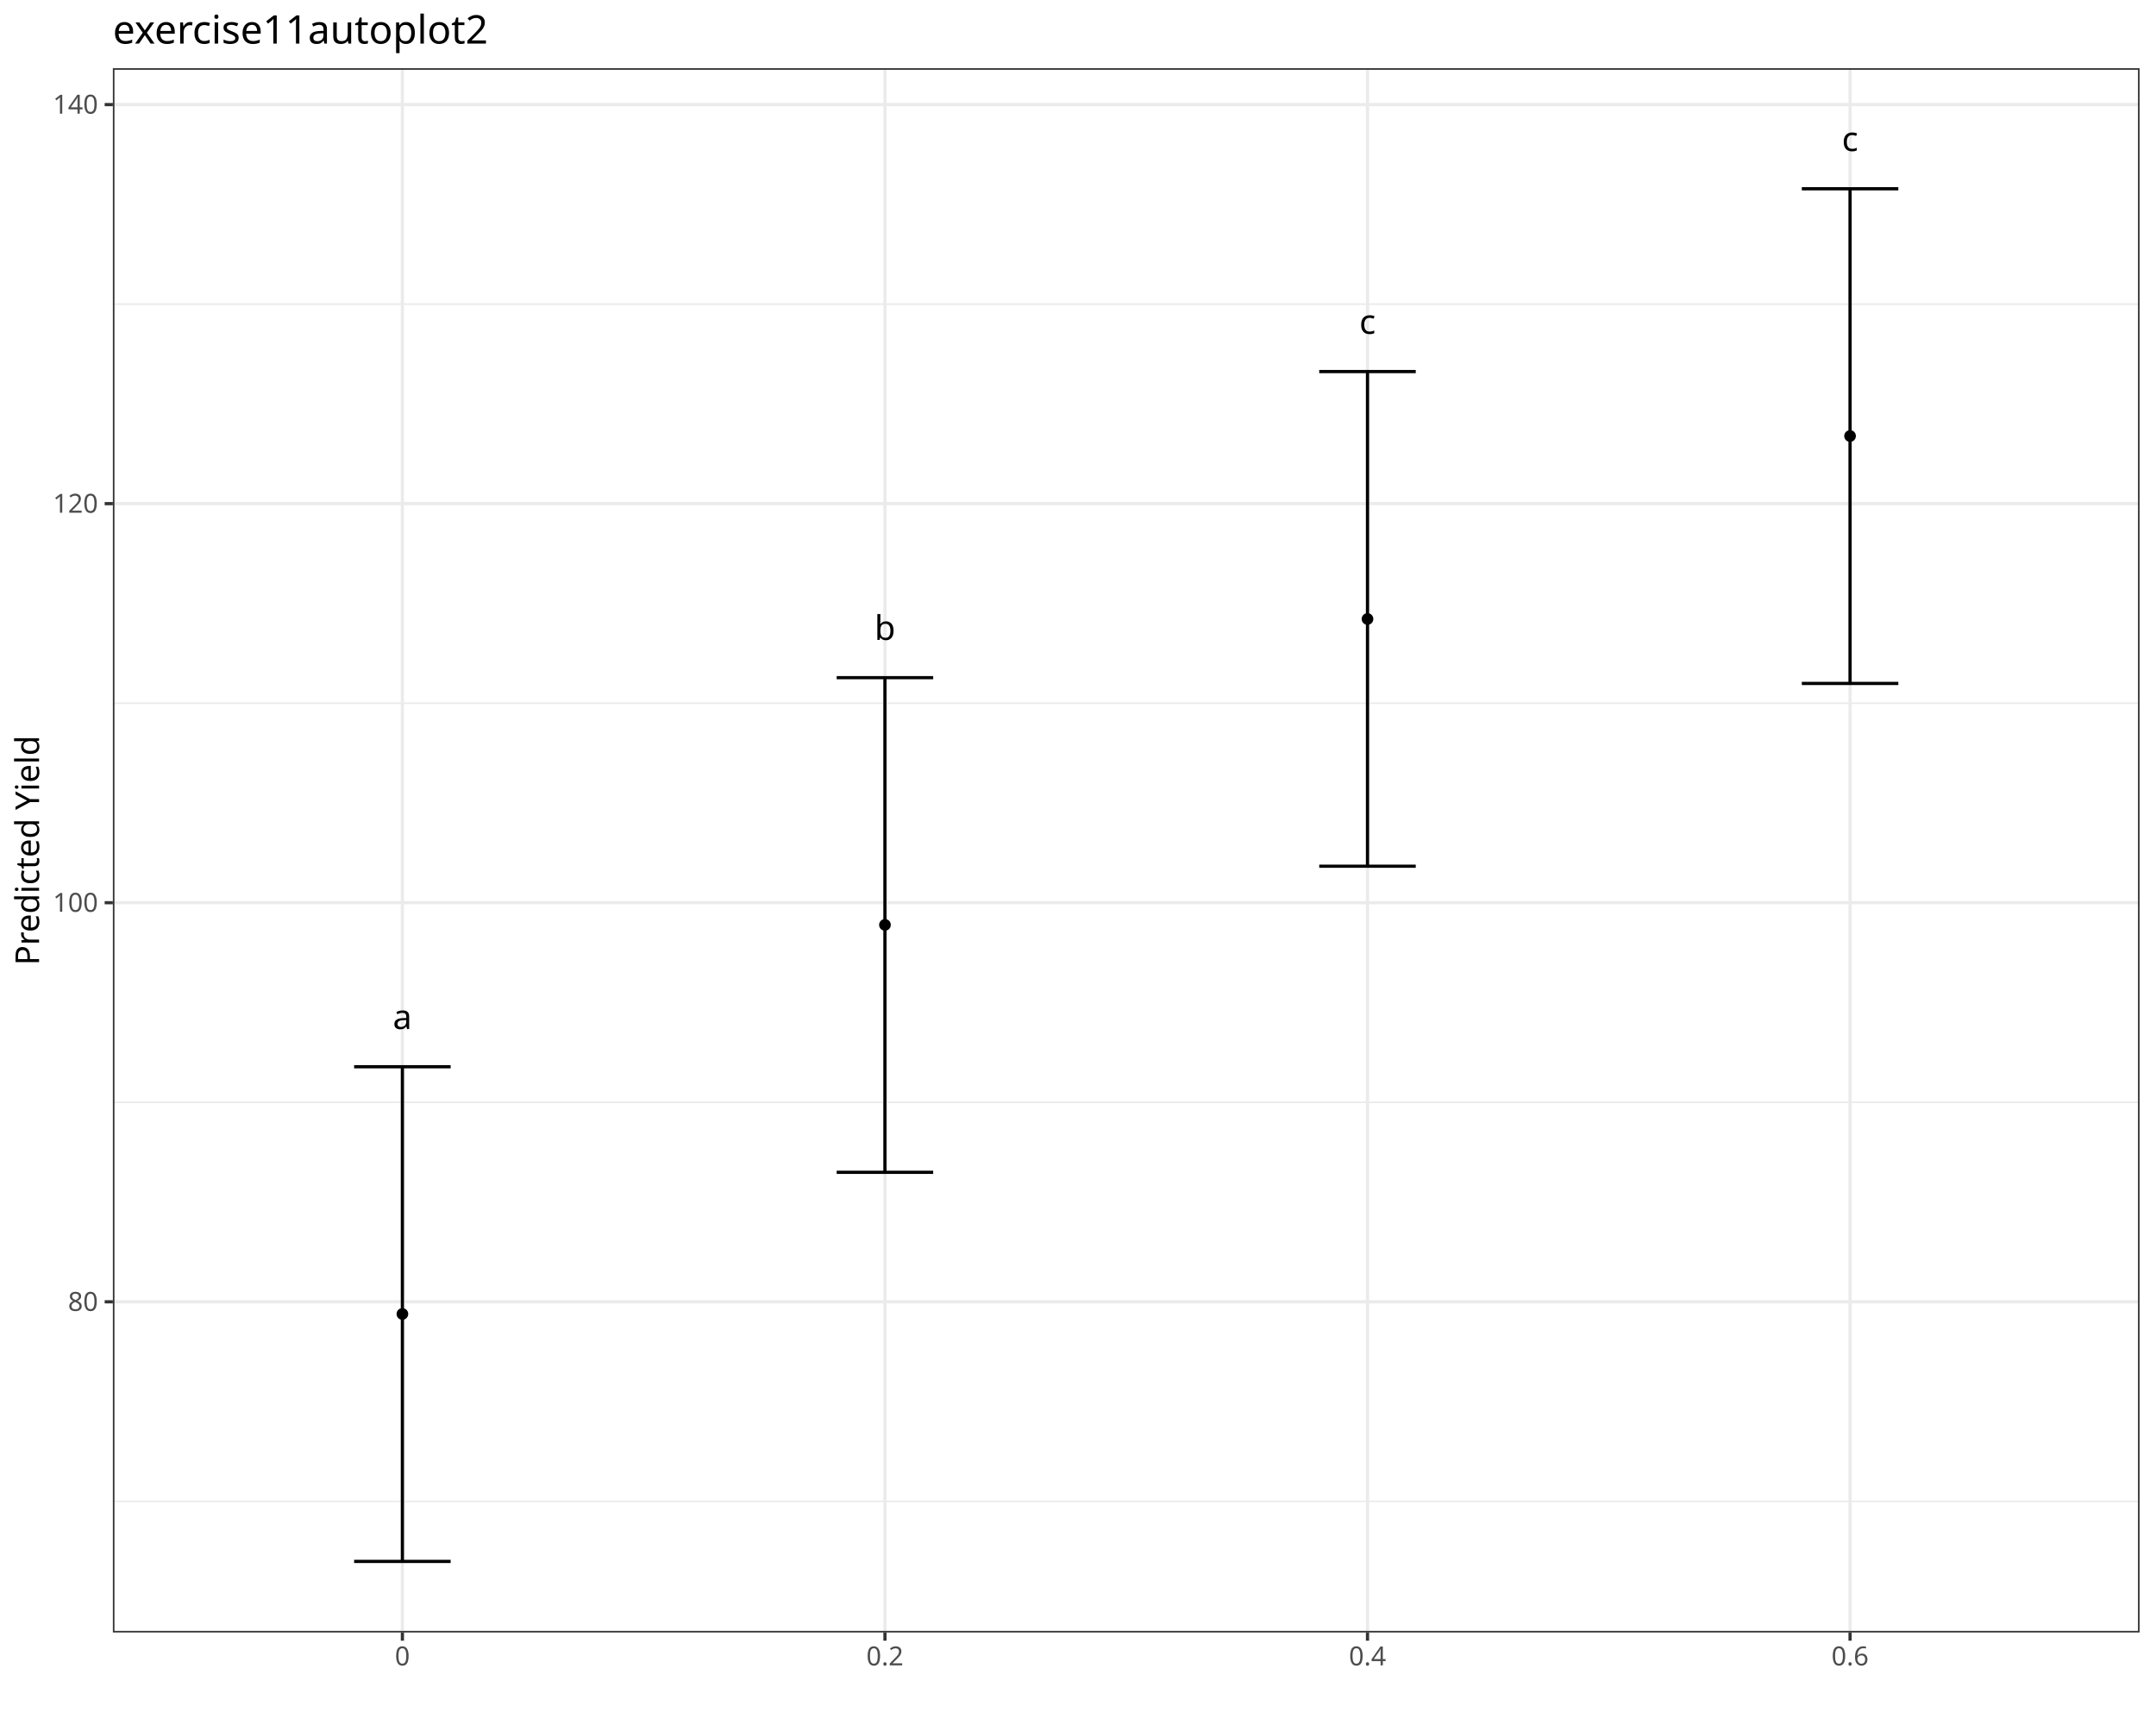
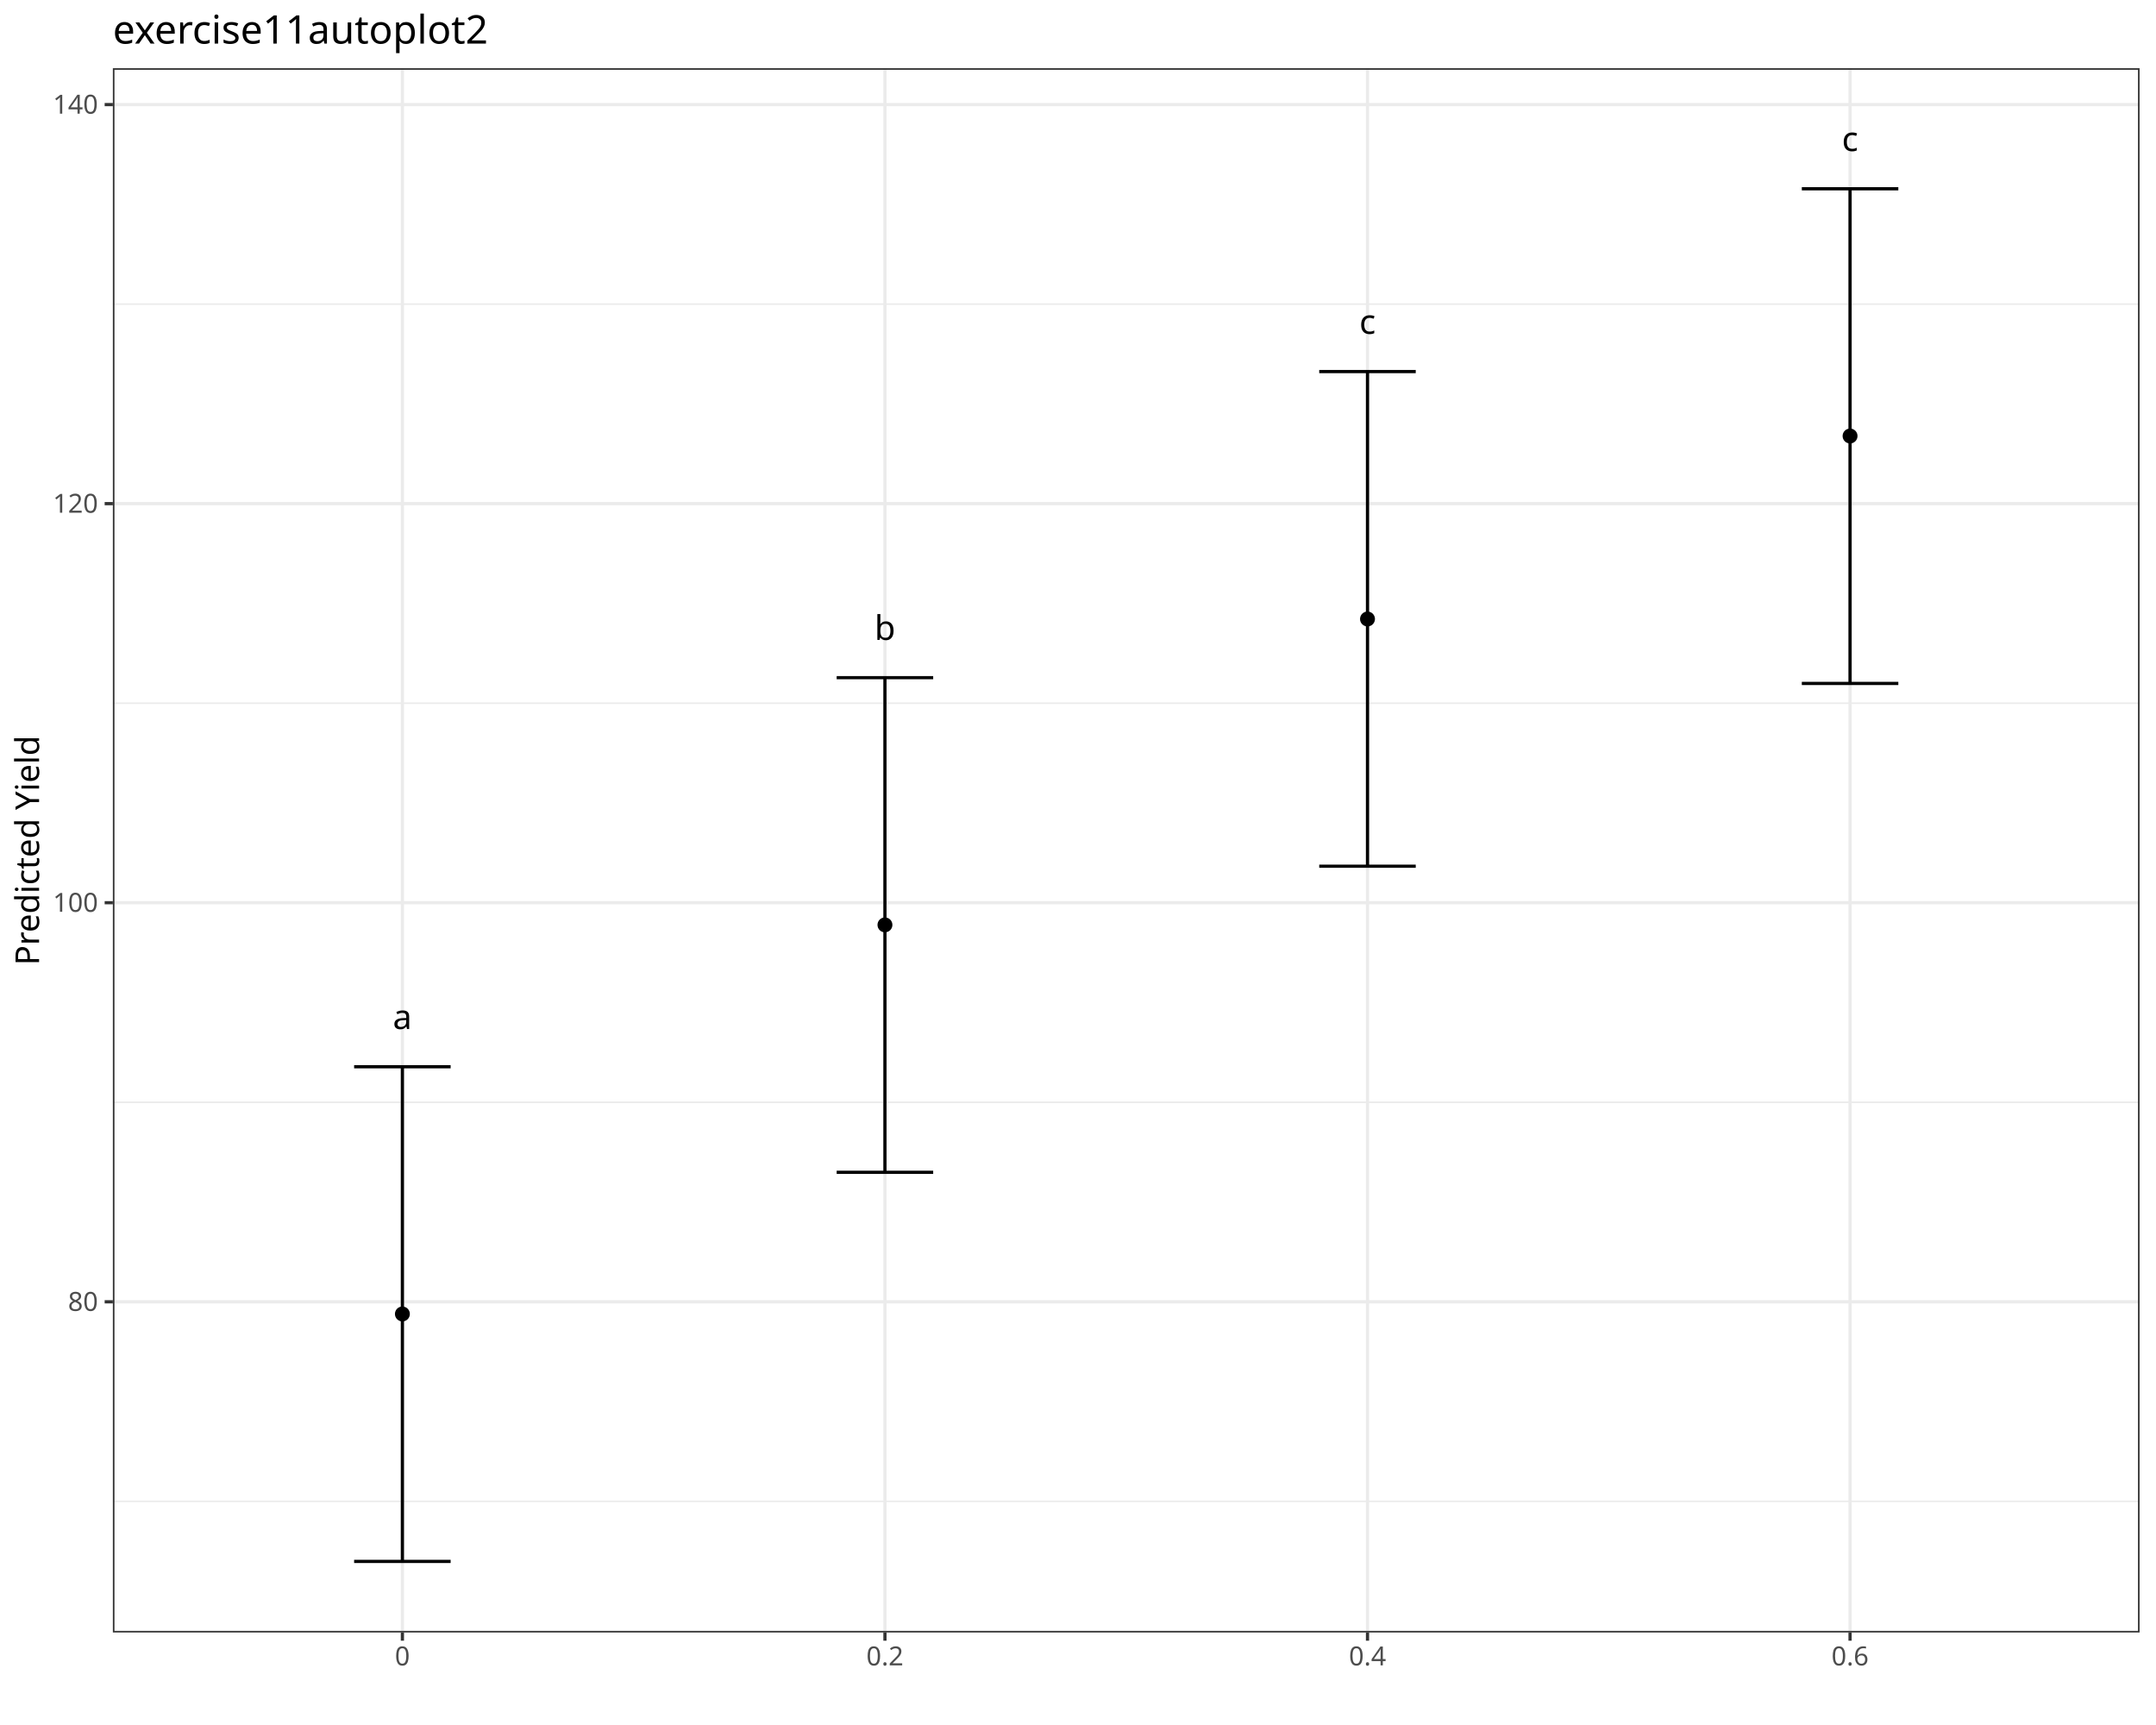
<svg xmlns="http://www.w3.org/2000/svg" class="svglite" data-engine-version="2.0" width="720.00pt" height="576.00pt" viewBox="0 0 720.00 576.00">
  <defs>
    <style type="text/css">
    .svglite line, .svglite polyline, .svglite polygon, .svglite path, .svglite rect, .svglite circle {
      fill: none;
      stroke: #000000;
      stroke-linecap: round;
      stroke-linejoin: round;
      stroke-miterlimit: 10.00;
    }
  </style>
  </defs>
  <rect width="100%" height="100%" style="stroke: none; fill: #FFFFFF;" />
  <defs>
    <clipPath id="cpMC4wMHw3MjAuMDB8MC4wMHw1NzYuMDA=">
      <rect x="0.00" y="0.00" width="720.00" height="576.00" />
    </clipPath>
  </defs>
  <g clip-path="url(#cpMC4wMHw3MjAuMDB8MC4wMHw1NzYuMDA=)">
    <rect x="0.00" y="0.00" width="720.00" height="576.00" style="stroke-width: 1.07; stroke: #FFFFFF; fill: #FFFFFF;" />
  </g>
  <defs>
    <clipPath id="cpMzcuNjl8NzE0LjUyfDIyLjc4fDU0NS4xMQ==">
      <rect x="37.69" y="22.78" width="676.83" height="522.33" />
    </clipPath>
  </defs>
  <g clip-path="url(#cpMzcuNjl8NzE0LjUyfDIyLjc4fDU0NS4xMQ==)">
    <rect x="37.69" y="22.78" width="676.83" height="522.33" style="stroke-width: 1.07; stroke: none; fill: #FFFFFF;" />
    <polyline points="37.69,501.32 714.52,501.32 " style="stroke-width: 0.53; stroke: #EBEBEB; stroke-linecap: butt;" />
    <polyline points="37.69,368.06 714.52,368.06 " style="stroke-width: 0.53; stroke: #EBEBEB; stroke-linecap: butt;" />
    <polyline points="37.69,234.81 714.52,234.81 " style="stroke-width: 0.53; stroke: #EBEBEB; stroke-linecap: butt;" />
    <polyline points="37.69,101.55 714.52,101.55 " style="stroke-width: 0.53; stroke: #EBEBEB; stroke-linecap: butt;" />
    <polyline points="37.69,434.69 714.52,434.69 " style="stroke-width: 1.07; stroke: #EBEBEB; stroke-linecap: butt;" />
    <polyline points="37.69,301.43 714.52,301.43 " style="stroke-width: 1.07; stroke: #EBEBEB; stroke-linecap: butt;" />
    <polyline points="37.69,168.18 714.52,168.18 " style="stroke-width: 1.07; stroke: #EBEBEB; stroke-linecap: butt;" />
    <polyline points="37.69,34.93 714.52,34.93 " style="stroke-width: 1.07; stroke: #EBEBEB; stroke-linecap: butt;" />
    <polyline points="134.38,545.11 134.38,22.78 " style="stroke-width: 1.07; stroke: #EBEBEB; stroke-linecap: butt;" />
    <polyline points="295.53,545.11 295.53,22.78 " style="stroke-width: 1.07; stroke: #EBEBEB; stroke-linecap: butt;" />
    <polyline points="456.68,545.11 456.68,22.78 " style="stroke-width: 1.07; stroke: #EBEBEB; stroke-linecap: butt;" />
    <polyline points="617.83,545.11 617.83,22.78 " style="stroke-width: 1.07; stroke: #EBEBEB; stroke-linecap: butt;" />
+     <circle cx="134.38" cy="438.75" r="2.49" style="stroke-width: 0.71; stroke: none; fill: #000000;" />
+     <circle cx="295.53" cy="308.83" r="2.49" style="stroke-width: 0.71; stroke: none; fill: #000000;" />
+     <circle cx="456.68" cy="206.69" r="2.49" style="stroke-width: 0.71; stroke: none; fill: #000000;" />
+     <circle cx="617.83" cy="145.59" r="2.49" style="stroke-width: 0.71; stroke: none; fill: #000000;" />
    <polyline points="118.26,356.20 150.49,356.20 " style="stroke-width: 1.07; stroke-linecap: butt;" />
    <polyline points="134.38,356.20 134.38,521.37 " style="stroke-width: 1.07; stroke-linecap: butt;" />
    <polyline points="118.26,521.37 150.49,521.37 " style="stroke-width: 1.07; stroke-linecap: butt;" />
    <polyline points="279.41,226.28 311.64,226.28 " style="stroke-width: 1.07; stroke-linecap: butt;" />
    <polyline points="295.53,226.28 295.53,391.45 " style="stroke-width: 1.07; stroke-linecap: butt;" />
    <polyline points="279.41,391.45 311.64,391.45 " style="stroke-width: 1.07; stroke-linecap: butt;" />
    <polyline points="440.56,124.07 472.79,124.07 " style="stroke-width: 1.07; stroke-linecap: butt;" />
    <polyline points="456.68,124.07 456.68,289.24 " style="stroke-width: 1.07; stroke-linecap: butt;" />
    <polyline points="440.56,289.24 472.79,289.24 " style="stroke-width: 1.07; stroke-linecap: butt;" />
    <polyline points="601.72,63.04 633.95,63.04 " style="stroke-width: 1.07; stroke-linecap: butt;" />
    <polyline points="617.83,63.04 617.83,228.21 " style="stroke-width: 1.07; stroke-linecap: butt;" />
    <polyline points="601.72,228.21 633.95,228.21 " style="stroke-width: 1.07; stroke-linecap: butt;" />
    <text x="134.38" y="343.60" text-anchor="middle" style="font-size: 11.38px; font-family: sans;" textLength="6.33px" lengthAdjust="spacingAndGlyphs">a</text>
    <text x="295.53" y="213.68" text-anchor="middle" style="font-size: 11.38px; font-family: sans;" textLength="6.33px" lengthAdjust="spacingAndGlyphs">b</text>
    <text x="456.68" y="111.47" text-anchor="middle" style="font-size: 11.38px; font-family: sans;" textLength="5.70px" lengthAdjust="spacingAndGlyphs">c</text>
    <text x="617.83" y="50.44" text-anchor="middle" style="font-size: 11.38px; font-family: sans;" textLength="5.70px" lengthAdjust="spacingAndGlyphs">c</text>
-     <circle cx="134.38" cy="438.75" r="1.95" style="stroke-width: 0.71; stroke: none; fill: #000000;" />
-     <circle cx="295.53" cy="308.83" r="1.95" style="stroke-width: 0.71; stroke: none; fill: #000000;" />
-     <circle cx="456.68" cy="206.69" r="1.95" style="stroke-width: 0.71; stroke: none; fill: #000000;" />
-     <circle cx="617.83" cy="145.59" r="1.95" style="stroke-width: 0.71; stroke: none; fill: #000000;" />
    <rect x="37.69" y="22.78" width="676.83" height="522.33" style="stroke-width: 1.07; stroke: #333333;" />
  </g>
  <g clip-path="url(#cpMC4wMHw3MjAuMDB8MC4wMHw1NzYuMDA=)">
    <text x="32.76" y="437.72" text-anchor="end" style="font-size: 8.80px; fill: #4D4D4D; font-family: sans;" textLength="9.79px" lengthAdjust="spacingAndGlyphs">80</text>
    <text x="32.76" y="304.46" text-anchor="end" style="font-size: 8.80px; fill: #4D4D4D; font-family: sans;" textLength="14.68px" lengthAdjust="spacingAndGlyphs">100</text>
    <text x="32.76" y="171.21" text-anchor="end" style="font-size: 8.80px; fill: #4D4D4D; font-family: sans;" textLength="14.68px" lengthAdjust="spacingAndGlyphs">120</text>
    <text x="32.76" y="37.95" text-anchor="end" style="font-size: 8.80px; fill: #4D4D4D; font-family: sans;" textLength="14.68px" lengthAdjust="spacingAndGlyphs">140</text>
    <polyline points="34.95,434.69 37.69,434.69 " style="stroke-width: 1.07; stroke: #333333; stroke-linecap: butt;" />
    <polyline points="34.95,301.43 37.69,301.43 " style="stroke-width: 1.07; stroke: #333333; stroke-linecap: butt;" />
    <polyline points="34.95,168.18 37.69,168.18 " style="stroke-width: 1.07; stroke: #333333; stroke-linecap: butt;" />
    <polyline points="34.95,34.93 37.69,34.93 " style="stroke-width: 1.07; stroke: #333333; stroke-linecap: butt;" />
    <polyline points="134.38,547.85 134.38,545.11 " style="stroke-width: 1.07; stroke: #333333; stroke-linecap: butt;" />
    <polyline points="295.53,547.85 295.53,545.11 " style="stroke-width: 1.07; stroke: #333333; stroke-linecap: butt;" />
    <polyline points="456.68,547.85 456.68,545.11 " style="stroke-width: 1.07; stroke: #333333; stroke-linecap: butt;" />
    <polyline points="617.83,547.85 617.83,545.11 " style="stroke-width: 1.07; stroke: #333333; stroke-linecap: butt;" />
    <text x="134.38" y="556.10" text-anchor="middle" style="font-size: 8.80px; fill: #4D4D4D; font-family: sans;" textLength="4.89px" lengthAdjust="spacingAndGlyphs">0</text>
    <text x="295.53" y="556.10" text-anchor="middle" style="font-size: 8.80px; fill: #4D4D4D; font-family: sans;" textLength="12.23px" lengthAdjust="spacingAndGlyphs">0.2</text>
    <text x="456.68" y="556.10" text-anchor="middle" style="font-size: 8.80px; fill: #4D4D4D; font-family: sans;" textLength="12.23px" lengthAdjust="spacingAndGlyphs">0.4</text>
    <text x="617.83" y="556.10" text-anchor="middle" style="font-size: 8.80px; fill: #4D4D4D; font-family: sans;" textLength="12.23px" lengthAdjust="spacingAndGlyphs">0.6</text>
    <text transform="translate(13.05,283.95) rotate(-90)" text-anchor="middle" style="font-size: 11.00px; font-family: sans;" textLength="73.99px" lengthAdjust="spacingAndGlyphs">Predicted Yield</text>
    <text x="37.69" y="14.56" style="font-size: 13.20px; font-family: sans;" textLength="118.17px" lengthAdjust="spacingAndGlyphs">exercise11autoplot2</text>
  </g>
</svg>
